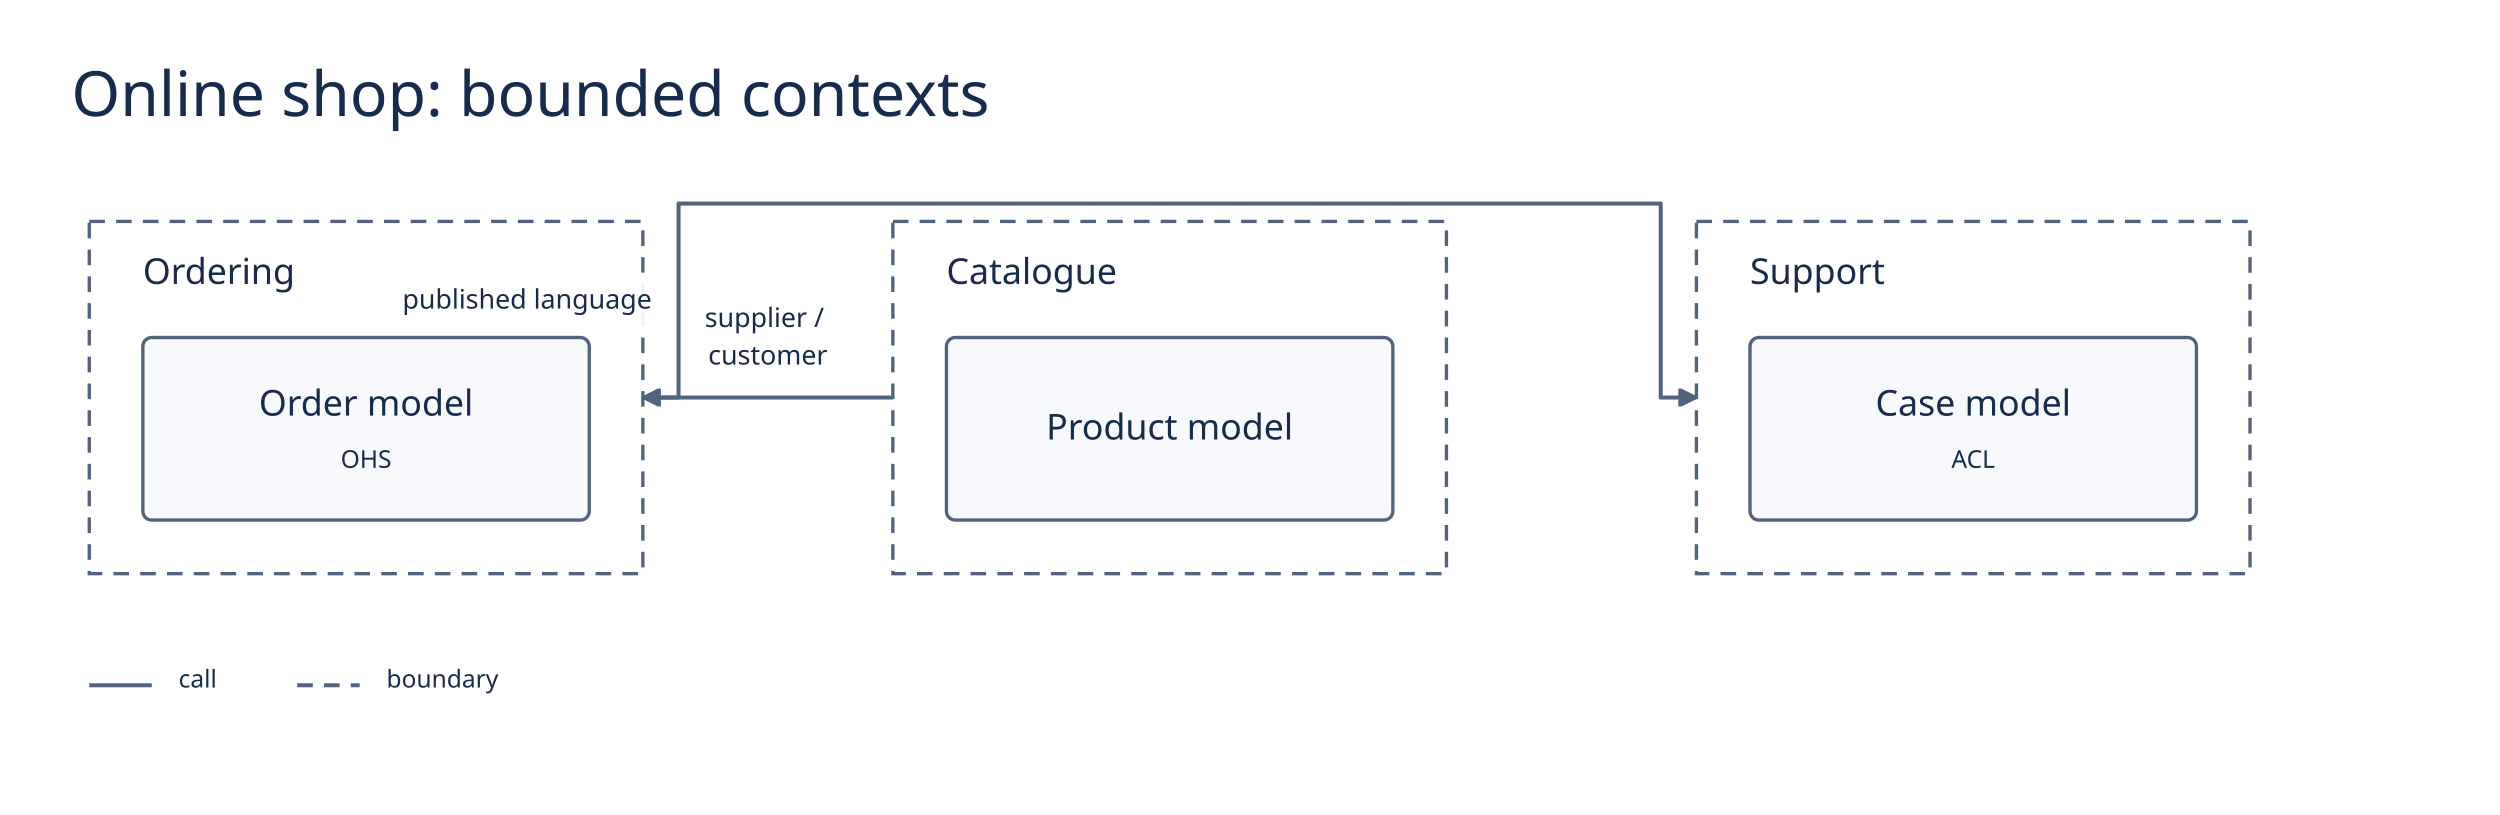
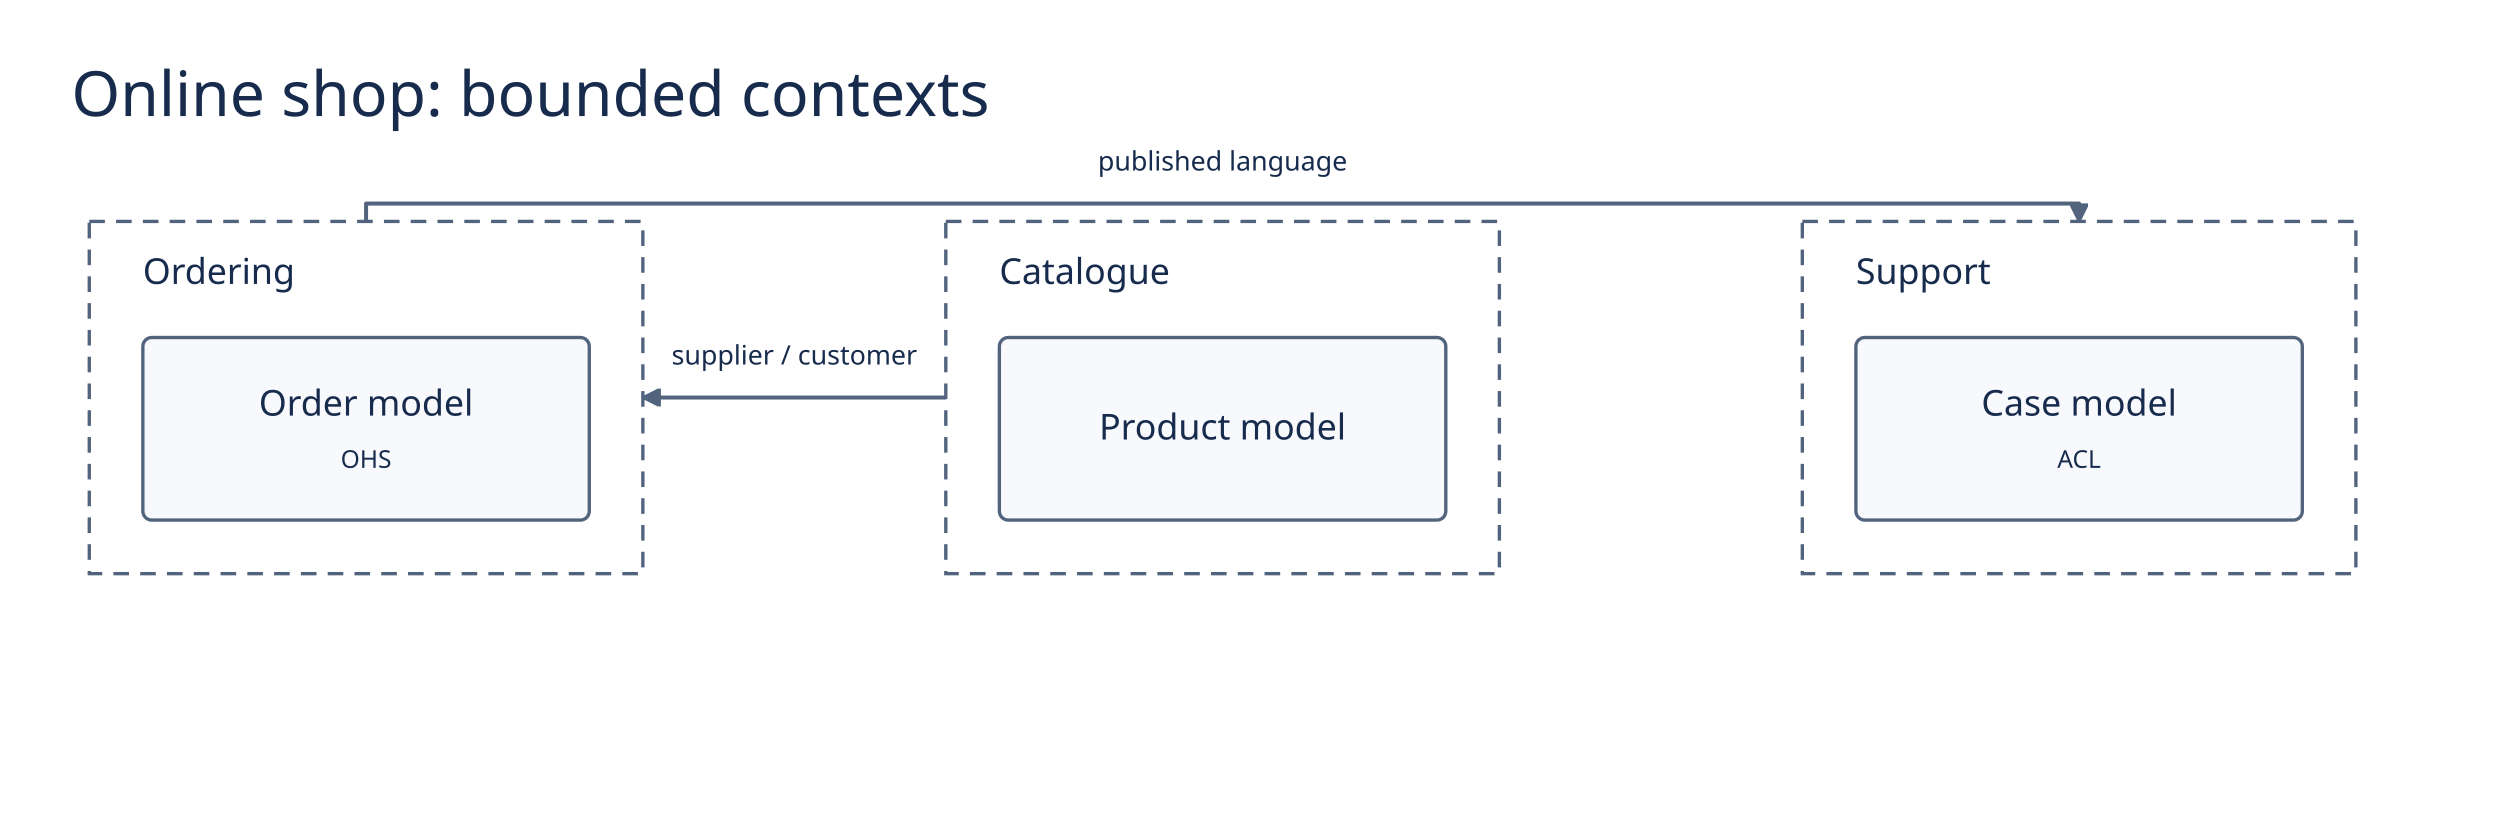
<svg xmlns="http://www.w3.org/2000/svg" viewBox="0 0 1120 365" width="1120" height="365" lang="en" role="img" aria-labelledby="c7-en-document-title c7-en-document-desc" data-archatlas="0.1" data-measured-with="pillow">
  <defs>
    <marker id="c7-en-marker-peer-arrow" viewBox="0 0 10 10" refX="10" refY="5" markerWidth="8" markerHeight="8" markerUnits="userSpaceOnUse" orient="auto-start-reverse">
      <path d="M 0 0 L 10 5 L 0 10 Z" fill="#52647d" stroke="#52647d" stroke-width="1.5" />
    </marker>
    <marker id="c7-en-marker-peer-circle" viewBox="0 0 10 10" refX="5" refY="5" markerWidth="8" markerHeight="8" markerUnits="userSpaceOnUse">
      <circle cx="5" cy="5" r="3.5" fill="#ffffff" stroke="#52647d" stroke-width="1.5" />
    </marker>
  </defs>
  <rect width="1120" height="365" fill="#ffffff" data-role="canvas" />
  <rect id="c7-en-shape-group-g_o" data-id="g_o" data-role="group" data-parent="" data-kind="boundary" fill="#ffffff" stroke="#52647d" stroke-width="1.5" data-box="40 99.2 248 157.8" stroke-dasharray="7 5" x="40" y="99.2" width="248" height="157.8" rx="0" />
  <rect id="c7-en-shape-node-o" data-id="o" data-role="node" data-parent="g_o" data-kind="component" fill="#f7f9fc" stroke="#52647d" stroke-width="1.5" data-box="64 151.2 200 81.8" x="64" y="151.2" width="200" height="81.8" rx="4" />
-   <rect id="c7-en-shape-group-g_c" data-id="g_c" data-role="group" data-parent="" data-kind="boundary" fill="#ffffff" stroke="#52647d" stroke-width="1.5" data-box="400 99.2 248 157.8" stroke-dasharray="7 5" x="400" y="99.2" width="248" height="157.8" rx="0" />
-   <rect id="c7-en-shape-node-c" data-id="c" data-role="node" data-parent="g_c" data-kind="component" fill="#f7f9fc" stroke="#52647d" stroke-width="1.5" data-box="424 151.2 200 81.8" x="424" y="151.2" width="200" height="81.8" rx="4" />
-   <rect id="c7-en-shape-group-g_s" data-id="g_s" data-role="group" data-parent="" data-kind="boundary" fill="#ffffff" stroke="#52647d" stroke-width="1.5" data-box="760 99.2 248 157.8" stroke-dasharray="7 5" x="760" y="99.2" width="248" height="157.8" rx="0" />
-   <rect id="c7-en-shape-node-s" data-id="s" data-role="node" data-parent="g_s" data-kind="component" fill="#f7f9fc" stroke="#52647d" stroke-width="1.5" data-box="784 151.2 200 81.8" x="784" y="151.2" width="200" height="81.8" rx="4" />
-   <polyline id="c7-en-edge-edge-1" data-id="edge-1" data-role="edge" data-from="g_c" data-to="g_o" data-kind="call" points="400,178.1 288,178.1" fill="none" stroke="#52647d" stroke-width="1.8" stroke-linejoin="round" marker-end="url(#c7-en-marker-peer-arrow)" />
-   <polyline id="c7-en-edge-edge-2" data-id="edge-2" data-role="edge" data-from="g_o" data-to="g_s" data-kind="call" points="288,178.1 304,178.1 304,91.2 744,91.2 744,178.1 760,178.1" fill="none" stroke="#52647d" stroke-width="1.8" stroke-linejoin="round" marker-end="url(#c7-en-marker-peer-arrow)" />
-   <polyline id="c7-en-edge-legend-line-0" data-id="legend-line-0" data-role="edge" data-from="" data-to="" data-kind="legend" points="40,307 68,307" fill="none" stroke="#52647d" stroke-width="1.8" stroke-linejoin="round" />
-   <polyline id="c7-en-edge-legend-line-1" data-id="legend-line-1" data-role="edge" data-from="" data-to="" data-kind="legend" points="133.141,307 161.141,307" fill="none" stroke="#52647d" stroke-width="1.8" stroke-linejoin="round" stroke-dasharray="7 5" />
-   <rect id="c7-en-shape-label-bg-__edge-1-background" data-id="__edge-1-background" data-role="label-bg" data-parent="edge-1" x="312.266" y="130.5" width="63.469" height="41.6" fill="#ffffff" fill-opacity="0.92" rx="3" />
-   <rect id="c7-en-shape-label-bg-__edge-2-background" data-id="__edge-2-background" data-role="label-bg" data-parent="edge-2" x="175.281" y="122.25" width="121.719" height="24.8" fill="#ffffff" fill-opacity="0.92" rx="3" />
+   <rect id="c7-en-shape-group-g_c" data-id="g_c" data-role="group" data-parent="" data-kind="boundary" fill="#ffffff" stroke="#52647d" stroke-width="1.5" data-box="423.719 99.2 248 157.8" stroke-dasharray="7 5" x="423.719" y="99.2" width="248" height="157.8" rx="0" />
+   <rect id="c7-en-shape-node-c" data-id="c" data-role="node" data-parent="g_c" data-kind="component" fill="#f7f9fc" stroke="#52647d" stroke-width="1.5" data-box="447.719 151.2 200 81.8" x="447.719" y="151.2" width="200" height="81.8" rx="4" />
+   <rect id="c7-en-shape-group-g_s" data-id="g_s" data-role="group" data-parent="" data-kind="boundary" fill="#ffffff" stroke="#52647d" stroke-width="1.5" data-box="807.438 99.2 248 157.8" stroke-dasharray="7 5" x="807.438" y="99.2" width="248" height="157.8" rx="0" />
+   <rect id="c7-en-shape-node-s" data-id="s" data-role="node" data-parent="g_s" data-kind="component" fill="#f7f9fc" stroke="#52647d" stroke-width="1.5" data-box="831.438 151.2 200 81.8" x="831.438" y="151.2" width="200" height="81.8" rx="4" />
+   <polyline id="c7-en-edge-edge-1" data-id="edge-1" data-role="edge" data-from="g_c" data-to="g_o" data-kind="call" points="423.719,178.1 288,178.1" fill="none" stroke="#52647d" stroke-width="1.8" stroke-linejoin="round" marker-end="url(#c7-en-marker-peer-arrow)" />
+   <polyline id="c7-en-edge-edge-2" data-id="edge-2" data-role="edge" data-from="g_o" data-to="g_s" data-kind="call" points="164,99.2 164,91.2 931.438,91.2 931.438,99.2" fill="none" stroke="#52647d" stroke-width="1.8" stroke-linejoin="round" marker-end="url(#c7-en-marker-peer-arrow)" />
+   <rect id="c7-en-shape-label-bg-__edge-1-background" data-id="__edge-1-background" data-role="label-bg" data-parent="edge-1" x="295.852" y="147.3" width="120.016" height="24.8" fill="#ffffff" fill-opacity="0.92" rx="3" />
+   <rect id="c7-en-shape-label-bg-__edge-2-background" data-id="__edge-2-background" data-role="label-bg" data-parent="edge-2" x="486.859" y="60.4" width="121.719" height="24.8" fill="#ffffff" fill-opacity="0.92" rx="3" />
  <text id="c7-en-text-title-figure-title" data-id="figure-title" data-role="title" data-owner="" x="32" y="52" font-size="28" font-family="&quot;Noto Sans&quot;, &quot;DejaVu Sans&quot;, &quot;Liberation Sans&quot;, &quot;Noto Sans CJK SC&quot;, sans-serif" text-anchor="start" fill="#172b4d" data-text-box="32 24 411.234 39.2">
    <tspan x="32" y="52">
      <tspan font-family="Noto Sans">Online shop: bounded contexts</tspan>
    </tspan>
  </text>
  <text id="c7-en-text-group-title-g_o-title" data-id="g_o-title" data-role="group-title" data-owner="g_o" x="64" y="127.2" font-size="16" font-family="&quot;Noto Sans&quot;, &quot;DejaVu Sans&quot;, &quot;Liberation Sans&quot;, &quot;Noto Sans CJK SC&quot;, sans-serif" text-anchor="start" fill="#172b4d" data-text-box="64 111.2 68.141 22.4">
    <tspan x="64" y="127.2">
      <tspan font-family="Noto Sans">Ordering</tspan>
    </tspan>
  </text>
  <text id="c7-en-text-name-o-name" data-id="o-name" data-role="name" data-owner="o" x="164" y="186.2" font-size="16" font-family="&quot;Noto Sans&quot;, &quot;DejaVu Sans&quot;, &quot;Liberation Sans&quot;, &quot;Noto Sans CJK SC&quot;, sans-serif" text-anchor="middle" fill="#172b4d" data-text-box="115.961 170.2 96.078 22.4">
    <tspan x="164" y="186.2">
      <tspan font-family="Noto Sans">Order model</tspan>
    </tspan>
  </text>
  <text id="c7-en-text-tags-o-tags" data-id="o-tags" data-role="tags" data-owner="o" x="164" y="209.6" font-size="11" font-family="&quot;Noto Sans&quot;, &quot;DejaVu Sans&quot;, &quot;Liberation Sans&quot;, &quot;Noto Sans CJK SC&quot;, sans-serif" text-anchor="middle" fill="#172b4d" data-text-box="152.609 198.6 22.781 15.4">
    <tspan x="164" y="209.6">
      <tspan font-family="Noto Sans">OHS</tspan>
    </tspan>
  </text>
-   <text id="c7-en-text-group-title-g_c-title" data-id="g_c-title" data-role="group-title" data-owner="g_c" x="424" y="127.2" font-size="16" font-family="&quot;Noto Sans&quot;, &quot;DejaVu Sans&quot;, &quot;Liberation Sans&quot;, &quot;Noto Sans CJK SC&quot;, sans-serif" text-anchor="start" fill="#172b4d" data-text-box="424 111.2 76.406 22.4">
-     <tspan x="424" y="127.2">
+   <text id="c7-en-text-group-title-g_c-title" data-id="g_c-title" data-role="group-title" data-owner="g_c" x="447.719" y="127.2" font-size="16" font-family="&quot;Noto Sans&quot;, &quot;DejaVu Sans&quot;, &quot;Liberation Sans&quot;, &quot;Noto Sans CJK SC&quot;, sans-serif" text-anchor="start" fill="#172b4d" data-text-box="447.719 111.2 76.406 22.4">
+     <tspan x="447.719" y="127.2">
      <tspan font-family="Noto Sans">Catalogue</tspan>
    </tspan>
  </text>
-   <text id="c7-en-text-name-c-name" data-id="c-name" data-role="name" data-owner="c" x="524" y="196.9" font-size="16" font-family="&quot;Noto Sans&quot;, &quot;DejaVu Sans&quot;, &quot;Liberation Sans&quot;, &quot;Noto Sans CJK SC&quot;, sans-serif" text-anchor="middle" fill="#172b4d" data-text-box="468.664 180.9 110.672 22.4">
-     <tspan x="524" y="196.9">
+   <text id="c7-en-text-name-c-name" data-id="c-name" data-role="name" data-owner="c" x="547.719" y="196.9" font-size="16" font-family="&quot;Noto Sans&quot;, &quot;DejaVu Sans&quot;, &quot;Liberation Sans&quot;, &quot;Noto Sans CJK SC&quot;, sans-serif" text-anchor="middle" fill="#172b4d" data-text-box="492.383 180.9 110.672 22.4">
+     <tspan x="547.719" y="196.9">
      <tspan font-family="Noto Sans">Product model</tspan>
    </tspan>
  </text>
-   <text id="c7-en-text-group-title-g_s-title" data-id="g_s-title" data-role="group-title" data-owner="g_s" x="784" y="127.2" font-size="16" font-family="&quot;Noto Sans&quot;, &quot;DejaVu Sans&quot;, &quot;Liberation Sans&quot;, &quot;Noto Sans CJK SC&quot;, sans-serif" text-anchor="start" fill="#172b4d" data-text-box="784 111.2 60.438 22.4">
-     <tspan x="784" y="127.2">
+   <text id="c7-en-text-group-title-g_s-title" data-id="g_s-title" data-role="group-title" data-owner="g_s" x="831.438" y="127.2" font-size="16" font-family="&quot;Noto Sans&quot;, &quot;DejaVu Sans&quot;, &quot;Liberation Sans&quot;, &quot;Noto Sans CJK SC&quot;, sans-serif" text-anchor="start" fill="#172b4d" data-text-box="831.438 111.2 60.438 22.4">
+     <tspan x="831.438" y="127.2">
      <tspan font-family="Noto Sans">Support</tspan>
    </tspan>
  </text>
-   <text id="c7-en-text-name-s-name" data-id="s-name" data-role="name" data-owner="s" x="884" y="186.2" font-size="16" font-family="&quot;Noto Sans&quot;, &quot;DejaVu Sans&quot;, &quot;Liberation Sans&quot;, &quot;Noto Sans CJK SC&quot;, sans-serif" text-anchor="middle" fill="#172b4d" data-text-box="840.219 170.2 87.562 22.4">
-     <tspan x="884" y="186.2">
+   <text id="c7-en-text-name-s-name" data-id="s-name" data-role="name" data-owner="s" x="931.438" y="186.2" font-size="16" font-family="&quot;Noto Sans&quot;, &quot;DejaVu Sans&quot;, &quot;Liberation Sans&quot;, &quot;Noto Sans CJK SC&quot;, sans-serif" text-anchor="middle" fill="#172b4d" data-text-box="887.656 170.2 87.562 22.4">
+     <tspan x="931.438" y="186.2">
      <tspan font-family="Noto Sans">Case model</tspan>
    </tspan>
  </text>
-   <text id="c7-en-text-tags-s-tags" data-id="s-tags" data-role="tags" data-owner="s" x="884" y="209.6" font-size="11" font-family="&quot;Noto Sans&quot;, &quot;DejaVu Sans&quot;, &quot;Liberation Sans&quot;, &quot;Noto Sans CJK SC&quot;, sans-serif" text-anchor="middle" fill="#172b4d" data-text-box="874.234 198.6 19.531 15.4">
-     <tspan x="884" y="209.6">
+   <text id="c7-en-text-tags-s-tags" data-id="s-tags" data-role="tags" data-owner="s" x="931.438" y="209.6" font-size="11" font-family="&quot;Noto Sans&quot;, &quot;DejaVu Sans&quot;, &quot;Liberation Sans&quot;, &quot;Noto Sans CJK SC&quot;, sans-serif" text-anchor="middle" fill="#172b4d" data-text-box="921.672 198.6 19.531 15.4">
+     <tspan x="931.438" y="209.6">
      <tspan font-family="Noto Sans">ACL</tspan>
    </tspan>
  </text>
-   <text id="c7-en-text-edge-label-edge-1-label" data-id="edge-1-label" data-role="edge-label" data-owner="edge-1" x="344" y="146.5" font-size="12" font-family="&quot;Noto Sans&quot;, &quot;DejaVu Sans&quot;, &quot;Liberation Sans&quot;, &quot;Noto Sans CJK SC&quot;, sans-serif" text-anchor="middle" fill="#172b4d" data-text-box="317.266 134.5 53.469 33.6">
-     <tspan x="344" y="146.5">
-       <tspan font-family="Noto Sans">supplier /</tspan>
-     </tspan>
-     <tspan x="344" y="163.3">
-       <tspan font-family="Noto Sans">customer</tspan>
+   <text id="c7-en-text-edge-label-edge-1-label" data-id="edge-1-label" data-role="edge-label" data-owner="edge-1" x="355.859" y="163.3" font-size="12" font-family="&quot;Noto Sans&quot;, &quot;DejaVu Sans&quot;, &quot;Liberation Sans&quot;, &quot;Noto Sans CJK SC&quot;, sans-serif" text-anchor="middle" fill="#172b4d" data-text-box="300.852 151.3 110.016 16.8">
+     <tspan x="355.859" y="163.3">
+       <tspan font-family="Noto Sans">supplier / customer</tspan>
    </tspan>
  </text>
-   <text id="c7-en-text-edge-label-edge-2-label" data-id="edge-2-label" data-role="edge-label" data-owner="edge-2" x="236.141" y="138.25" font-size="12" font-family="&quot;Noto Sans&quot;, &quot;DejaVu Sans&quot;, &quot;Liberation Sans&quot;, &quot;Noto Sans CJK SC&quot;, sans-serif" text-anchor="middle" fill="#172b4d" data-text-box="180.281 126.25 111.719 16.8">
-     <tspan x="236.141" y="138.25">
+   <text id="c7-en-text-edge-label-edge-2-label" data-id="edge-2-label" data-role="edge-label" data-owner="edge-2" x="547.719" y="76.4" font-size="12" font-family="&quot;Noto Sans&quot;, &quot;DejaVu Sans&quot;, &quot;Liberation Sans&quot;, &quot;Noto Sans CJK SC&quot;, sans-serif" text-anchor="middle" fill="#172b4d" data-text-box="491.859 64.4 111.719 16.8">
+     <tspan x="547.719" y="76.4">
      <tspan font-family="Noto Sans">published language</tspan>
    </tspan>
  </text>
-   <text id="c7-en-text-legend-legend-0" data-id="legend-0" data-role="legend" data-owner="" x="80" y="308" font-size="11" font-family="&quot;Noto Sans&quot;, &quot;DejaVu Sans&quot;, &quot;Liberation Sans&quot;, &quot;Noto Sans CJK SC&quot;, sans-serif" text-anchor="start" fill="#172b4d" data-text-box="80 297 17.141 15.4">
-     <tspan x="80" y="308">
-       <tspan font-family="Noto Sans">call</tspan>
-     </tspan>
-   </text>
-   <text id="c7-en-text-legend-legend-1" data-id="legend-1" data-role="legend" data-owner="" x="173.141" y="308" font-size="11" font-family="&quot;Noto Sans&quot;, &quot;DejaVu Sans&quot;, &quot;Liberation Sans&quot;, &quot;Noto Sans CJK SC&quot;, sans-serif" text-anchor="start" fill="#172b4d" data-text-box="173.141 297 50.109 15.4">
-     <tspan x="173.141" y="308">
-       <tspan font-family="Noto Sans">boundary</tspan>
-     </tspan>
-   </text>
</svg>
